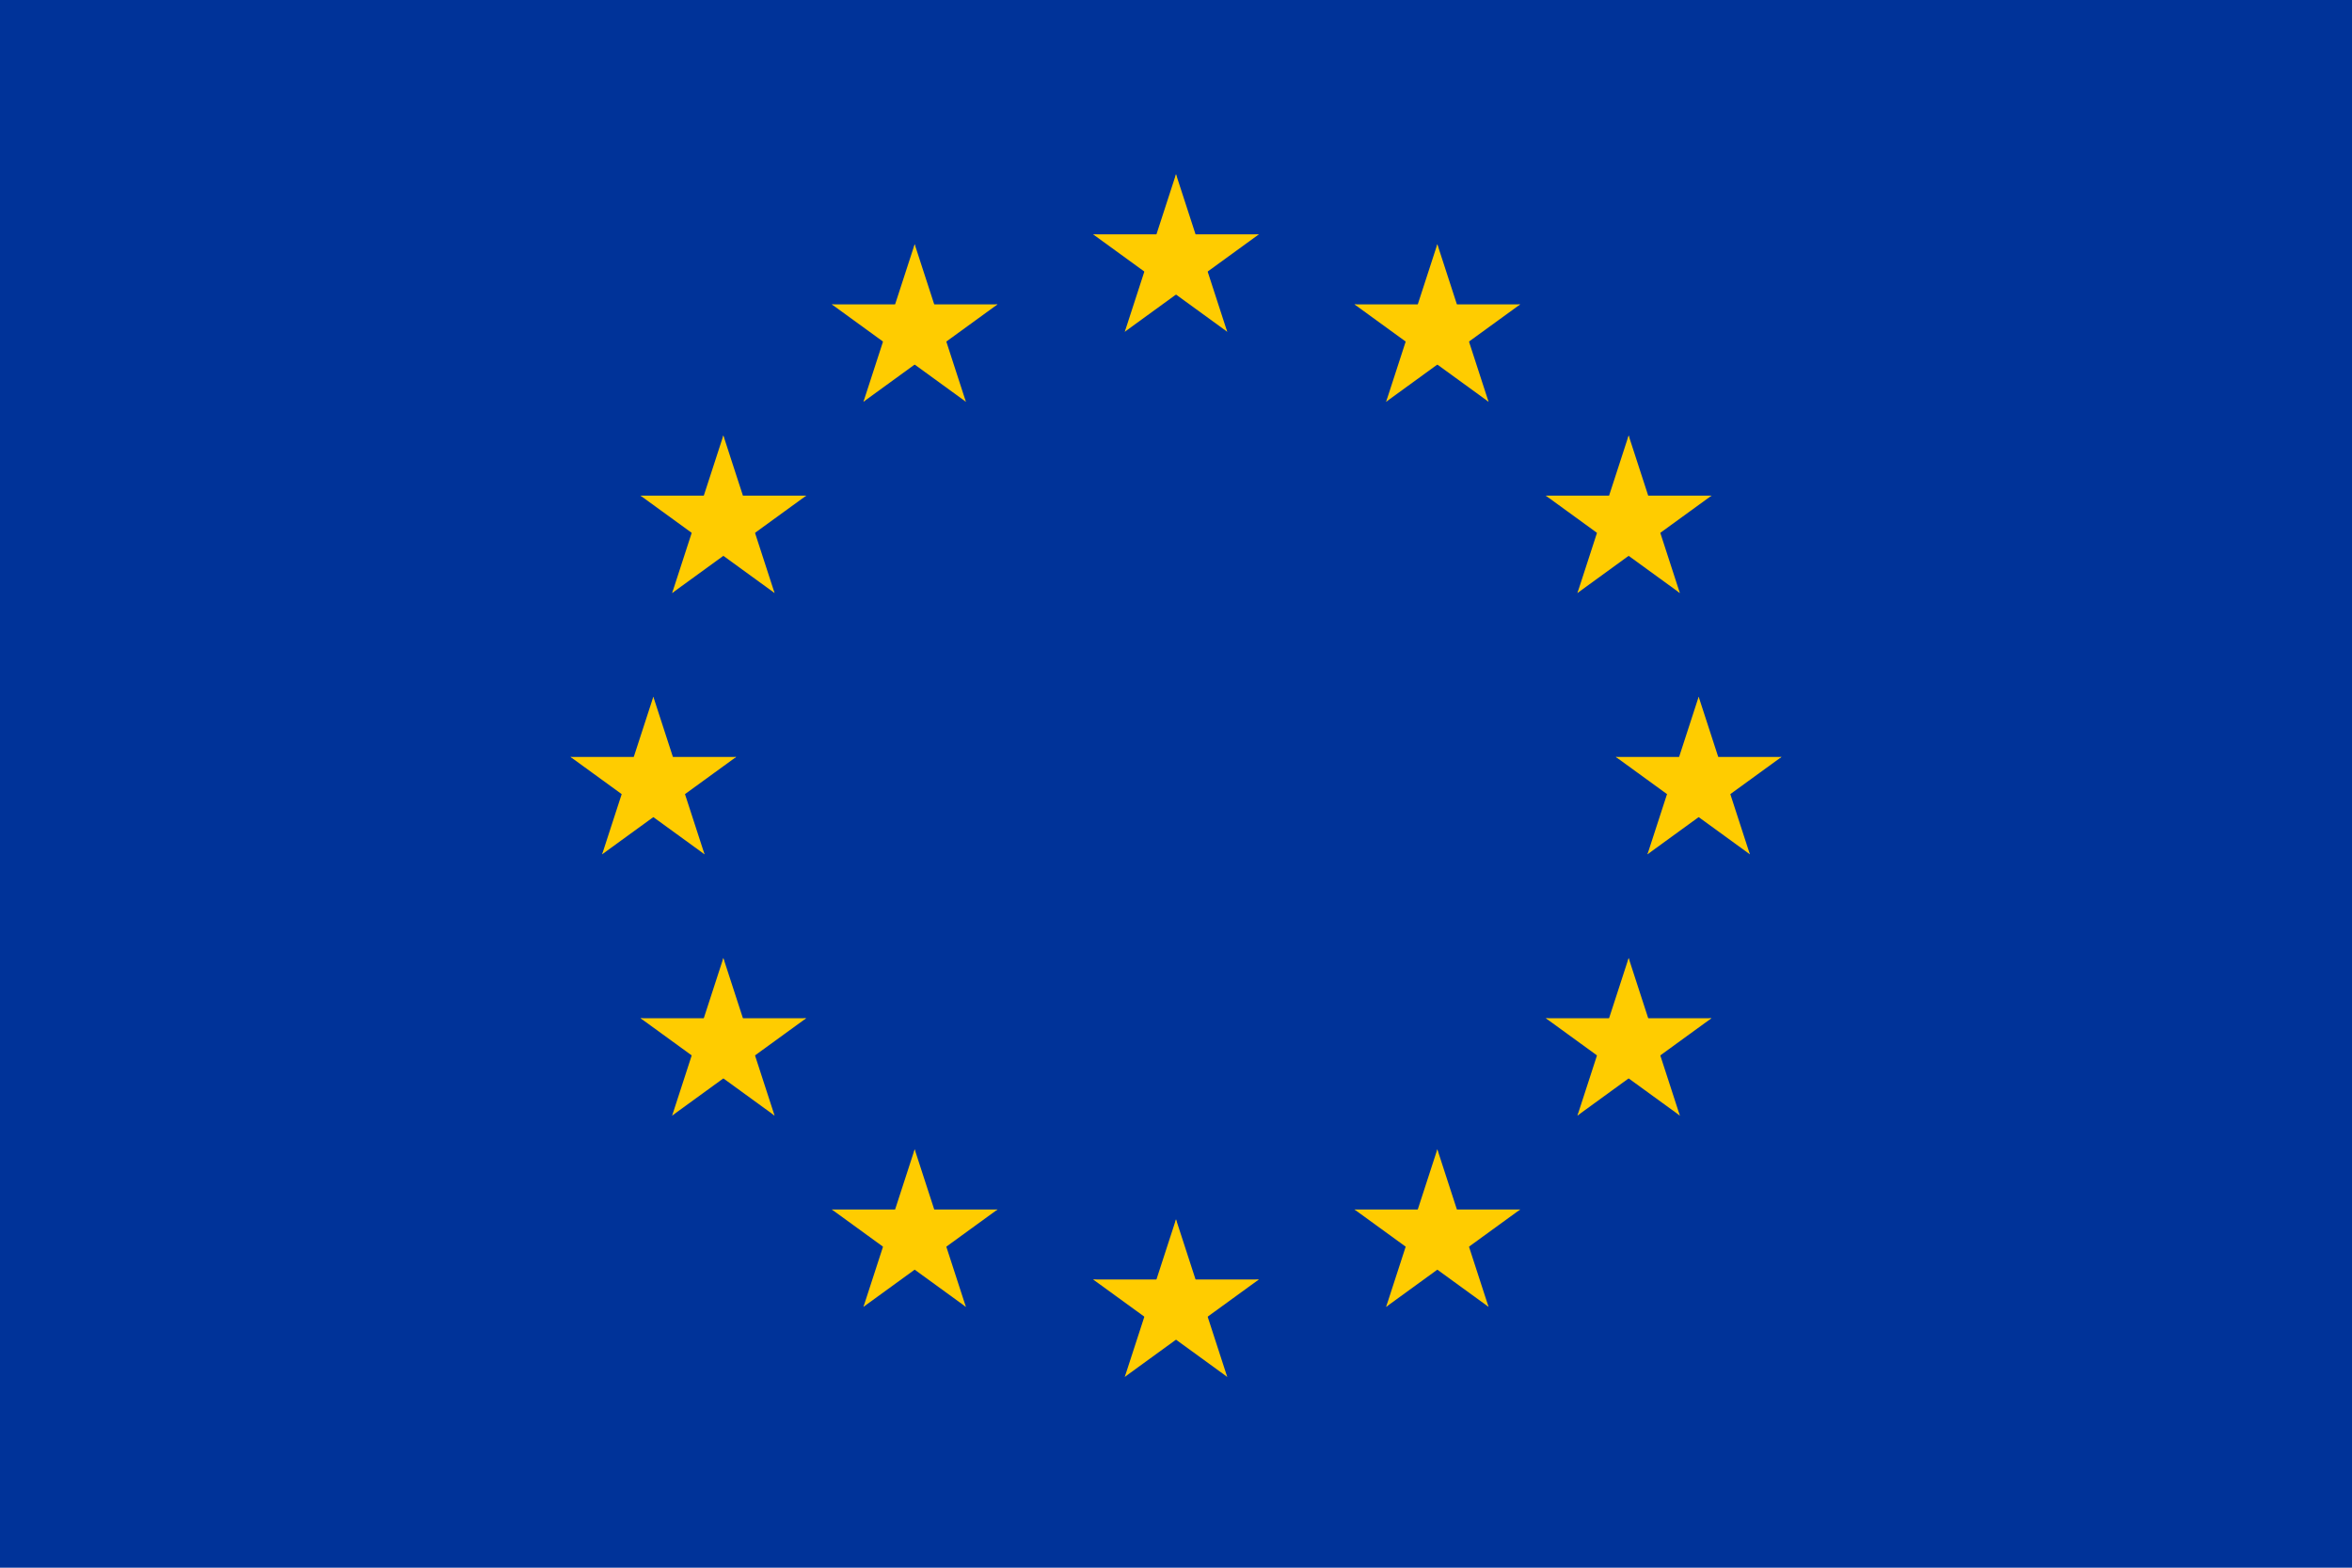
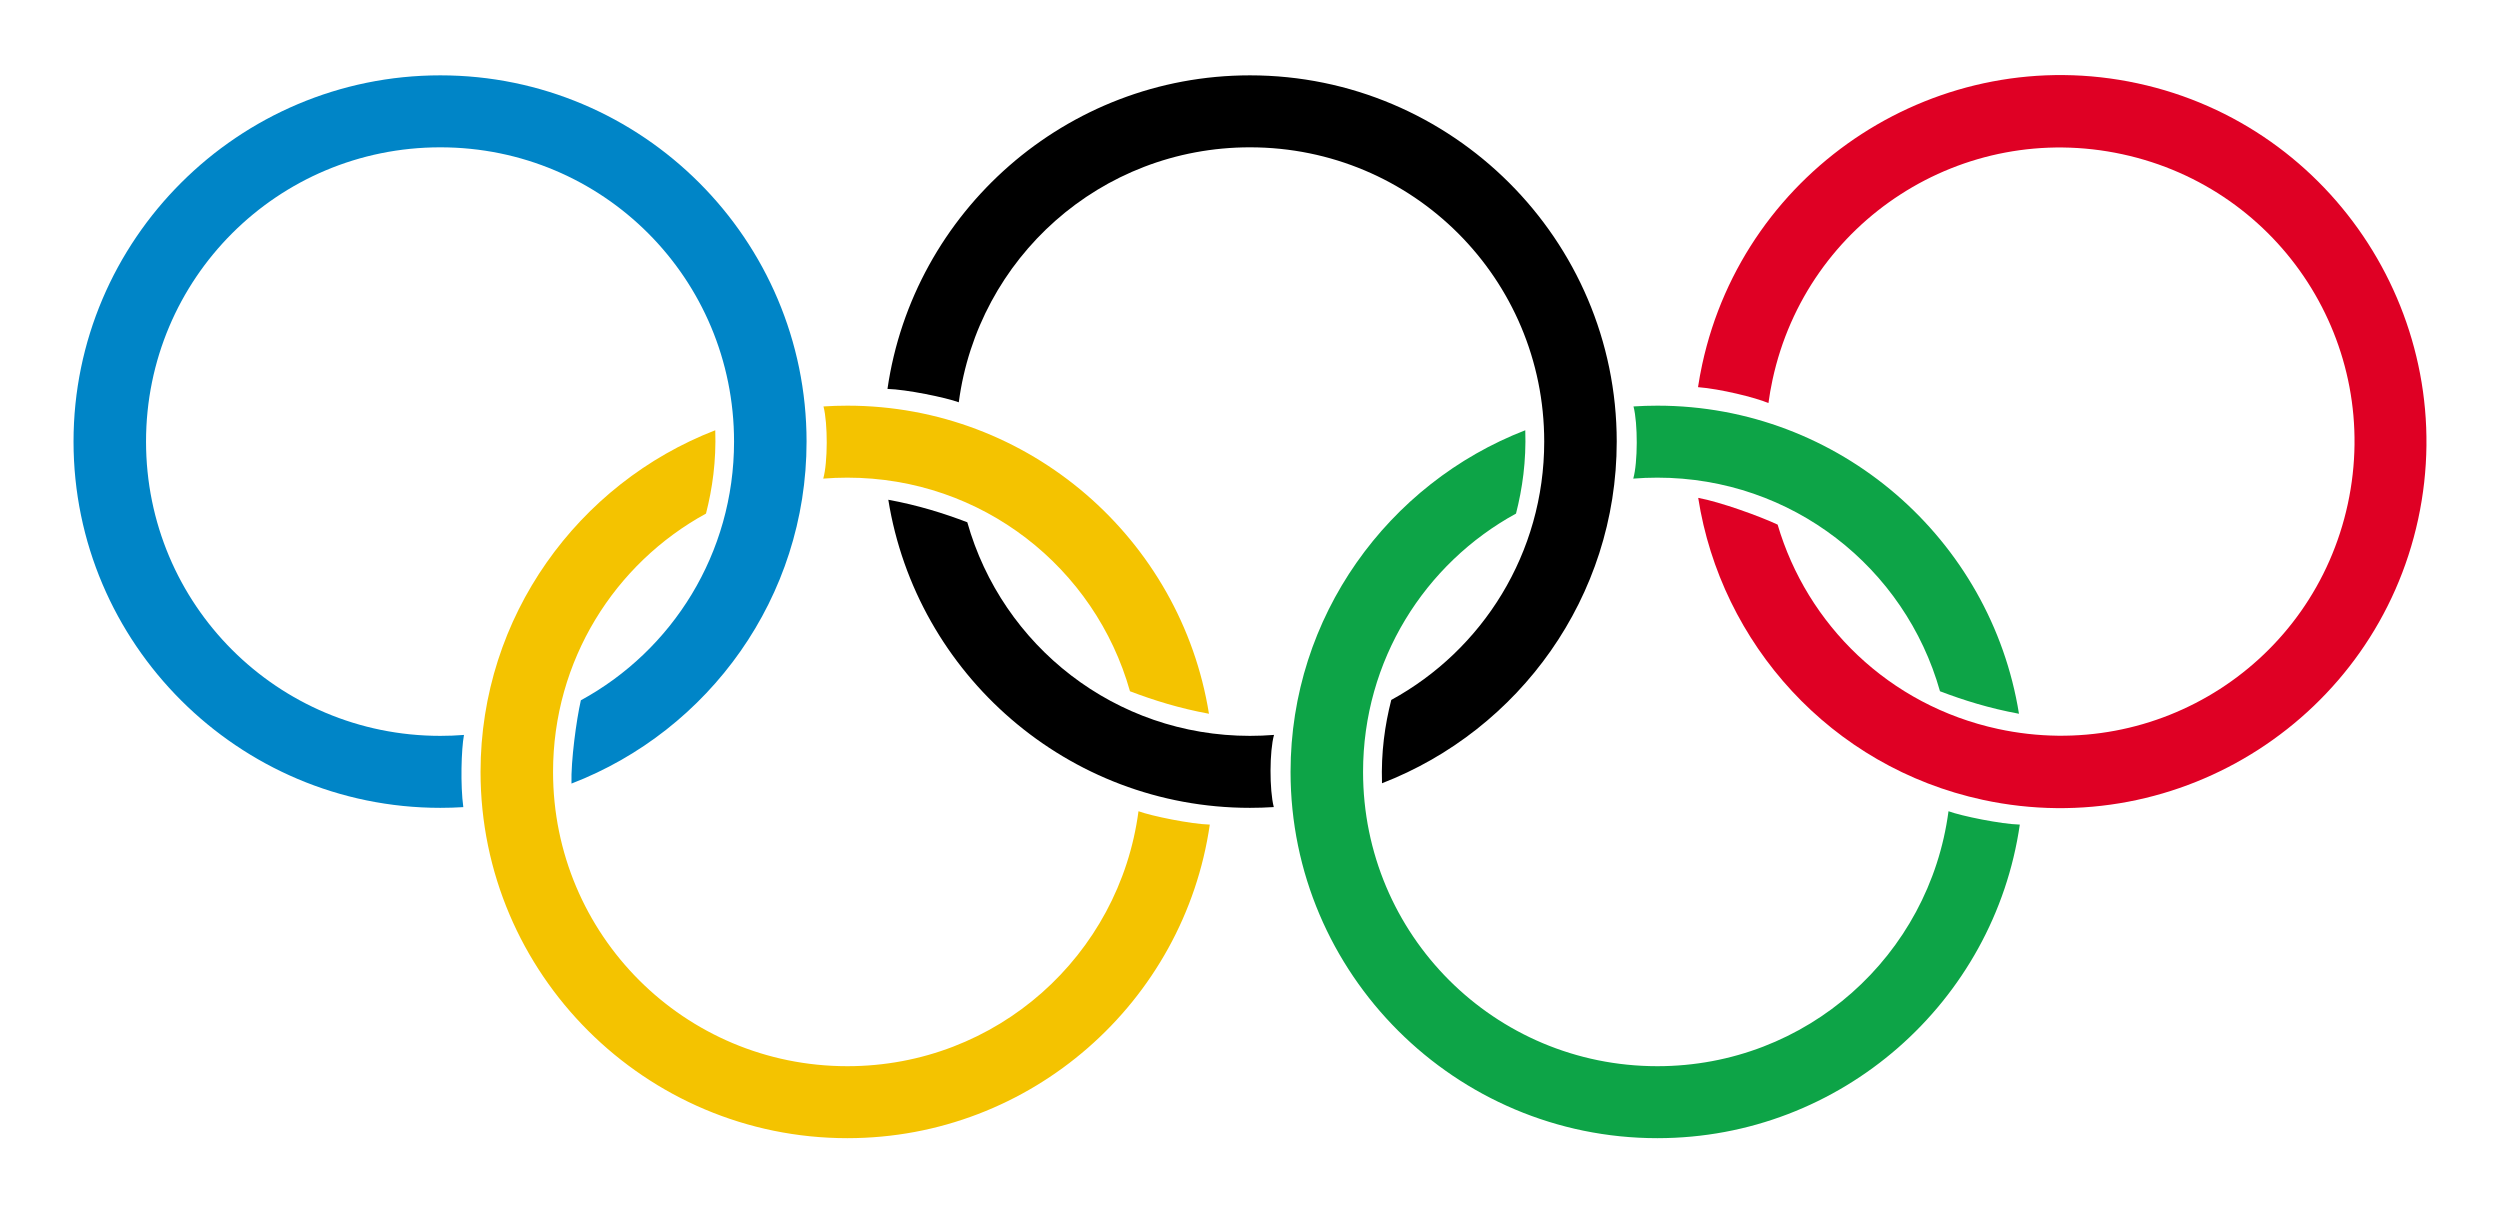
- <svg xmlns="http://www.w3.org/2000/svg" xmlns:xlink="http://www.w3.org/1999/xlink" viewBox="0 0 810 540">
-   <defs>
-     <g id="s">
-       <g id="c">
-         <path id="t" d="M0,0v1h0.5z" transform="translate(0,-1)rotate(18)" />
-         <use xlink:href="#t" transform="scale(-1,1)" />
-       </g>
-       <g id="a">
-         <use xlink:href="#c" transform="rotate(72)" />
-         <use xlink:href="#c" transform="rotate(144)" />
-       </g>
-       <use xlink:href="#a" transform="scale(-1,1)" />
-     </g>
-   </defs>
-   <rect fill="#039" width="810" height="540" />
-   <g fill="#fc0" transform="scale(30)translate(13.5,9)">
-     <use xlink:href="#s" y="-6" />
-     <use xlink:href="#s" y="6" />
-     <g id="l">
-       <use xlink:href="#s" x="-6" />
-       <use xlink:href="#s" transform="rotate(150)translate(0,6)rotate(66)" />
-       <use xlink:href="#s" transform="rotate(120)translate(0,6)rotate(24)" />
-       <use xlink:href="#s" transform="rotate(60)translate(0,6)rotate(12)" />
-       <use xlink:href="#s" transform="rotate(30)translate(0,6)rotate(42)" />
-     </g>
-     <use xlink:href="#l" transform="scale(-1,1)" />
+ <svg xmlns="http://www.w3.org/2000/svg" version="1.1" width="1020" height="495" id="svg2">
+   <defs id="defs4" />
+   <g transform="translate(0,160)" id="g3031">
+     <path d="m 233.167,159.696 c 56.043,-21.566 95.91,-75.972 95.91,-139.526 0,-82.405 -67.026,-149.43 -149.43,-149.43 C 97.242,-129.261 30,-62.235 30,20.17 30,102.575 97.242,169.6 179.646,169.6 c 3.152,0 6.281,-0.098 9.385,-0.291 -1.227,-8.999 -0.82,-23.635 0.272,-29.457 -3.185,0.252 -6.405,0.38 -9.657,0.38 -66.462,0 -120.063,-53.6 -120.063,-120.063 0,-66.462 53.6,-120.063 120.063,-120.063 l 0,2.31e-4 c 66.462,0 119.847,53.6 119.847,120.063 0,45.652 -25.187,85.235 -62.5,105.548 -1.817,7.906 -4.103,24.863 -3.827,33.978 z" id="path3016" style="fill:#0085c7;fill-opacity:1" />
+     <path d="m 464.503,170.983 c -7.776,58.839 -57.774,104.024 -118.796,104.024 -66.462,0 -120.063,-53.6 -120.063,-120.063 0,-45.545 25.171,-85.051 62.404,-105.405 2.608,-10.236 4.191,-21.305 3.781,-33.994 -55.929,21.652 -95.768,75.97 -95.768,139.399 0,82.405 67.241,149.43 149.646,149.43 75.108,0 137.44,-55.682 147.89,-127.939 -7.659,-0.201 -23.738,-3.478 -29.094,-5.453 z m 28.753,-39.768 C 481.857,60.049 420.039,5.513 345.707,5.513 c -3.267,0 -6.51,0.106 -9.726,0.313 1.798,6.934 1.772,22.866 -0.096,29.448 l 0,3.46e-4 c 3.239,-0.261 6.514,-0.393 9.822,-0.393 55.043,0 101.116,36.764 115.323,87.15 9.705,3.695 20.124,6.954 32.226,9.184 z" id="path3790" style="fill:#f4c300;fill-opacity:1" />
+     <path d="m 692.868,43.129 c 9.247,59.333 54.009,109.789 116.13,123.208 80.547,17.399 160.214,-33.963 177.613,-114.51 17.399,-80.547 -33.918,-160.425 -114.465,-177.824 -80.547,-17.399 -160.259,34.174 -177.658,114.721 -0.665,3.081 -1.23,6.16 -1.697,9.235 9.056,0.701 23.275,4.189 28.735,6.486 0.426,-3.166 0.981,-6.341 1.668,-9.52 14.033,-64.964 77.743,-106.038 142.706,-92.005 64.964,14.033 106.038,77.743 92.005,142.706 l -1.7e-4,-5.7e-5 C 943.872,110.59 880.208,151.453 815.244,137.42 770.622,127.781 737.249,94.804 725.272,54.044 717.928,50.598 701.836,44.784 692.868,43.129 z" id="path3842" style="fill:#df0024;fill-opacity:1" />
+     <path d="m 391.183,4.131 c 7.776,-58.839 57.774,-104.024 118.796,-104.024 66.462,0 120.063,53.6 120.063,120.063 0,45.545 -25.171,85.05 -62.404,105.405 -2.608,10.236 -4.191,21.305 -3.781,33.994 55.929,-21.652 95.768,-75.97 95.768,-139.399 0,-82.405 -67.241,-149.43 -149.646,-149.43 -75.108,0 -137.44,55.682 -147.89,127.939 7.659,0.201 23.738,3.478 29.094,5.453 z m -28.753,39.768 c 11.399,71.166 73.217,125.702 147.549,125.702 3.267,0 6.51,-0.106 9.726,-0.313 -1.798,-6.934 -1.772,-22.866 0.096,-29.448 l 0,-3.5e-4 c -3.239,0.261 -6.514,0.393 -9.822,0.393 -55.043,0 -101.116,-36.764 -115.323,-87.15 -9.705,-3.695 -20.124,-6.954 -32.226,-9.184 z" id="path3850" style="fill:#000000;fill-opacity:1" />
+     <path d="m 794.988,170.983 c -7.776,58.839 -57.774,104.024 -118.796,104.024 -66.462,0 -120.063,-53.6 -120.063,-120.063 0,-45.545 25.171,-85.051 62.404,-105.405 2.608,-10.236 4.191,-21.305 3.781,-33.994 -55.929,21.652 -95.768,75.97 -95.768,139.399 0,82.405 67.241,149.43 149.646,149.43 75.108,0 137.44,-55.682 147.89,-127.939 -7.659,-0.201 -23.738,-3.478 -29.094,-5.453 z m 28.753,-39.768 C 812.342,60.049 750.524,5.513 676.192,5.513 c -3.267,0 -6.51,0.106 -9.726,0.313 1.798,6.934 1.772,22.866 -0.096,29.448 l 0,3.46e-4 c 3.239,-0.261 6.514,-0.393 9.822,-0.393 55.043,0 101.116,36.764 115.323,87.15 9.705,3.695 20.124,6.954 32.226,9.184 z" id="path3852" style="fill:#0da447;fill-opacity:1" />
  </g>
</svg>
